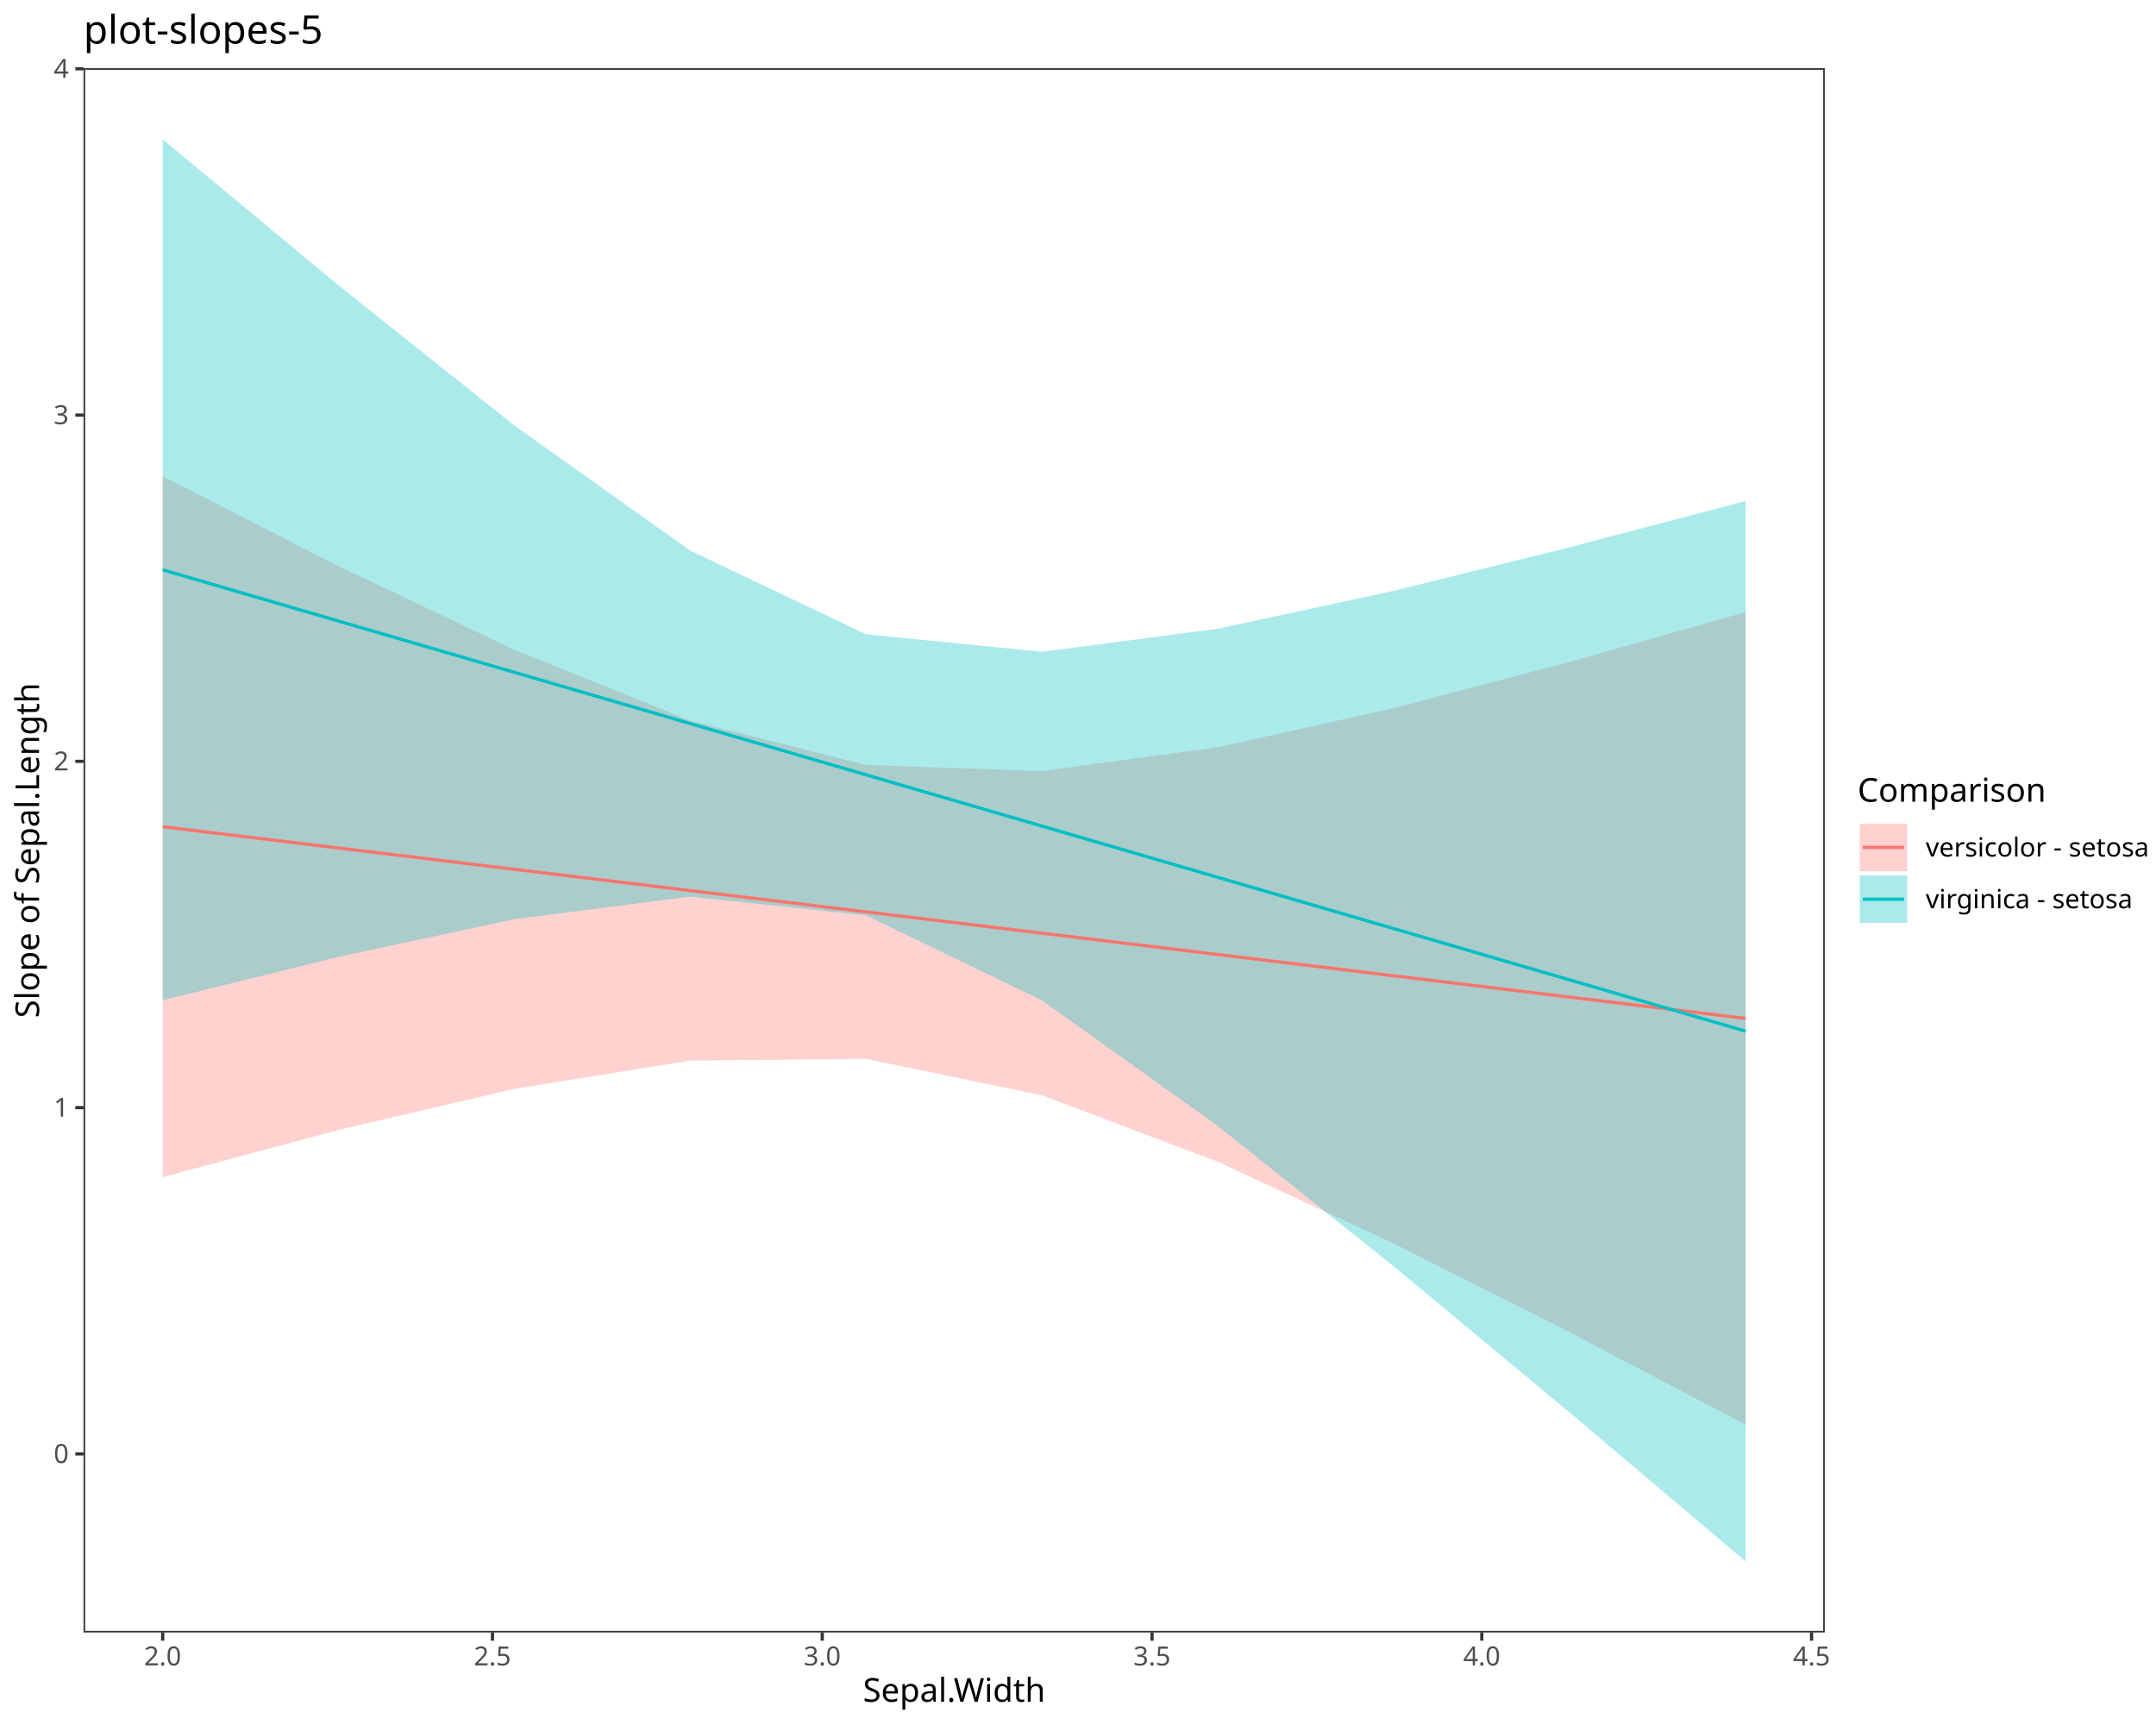
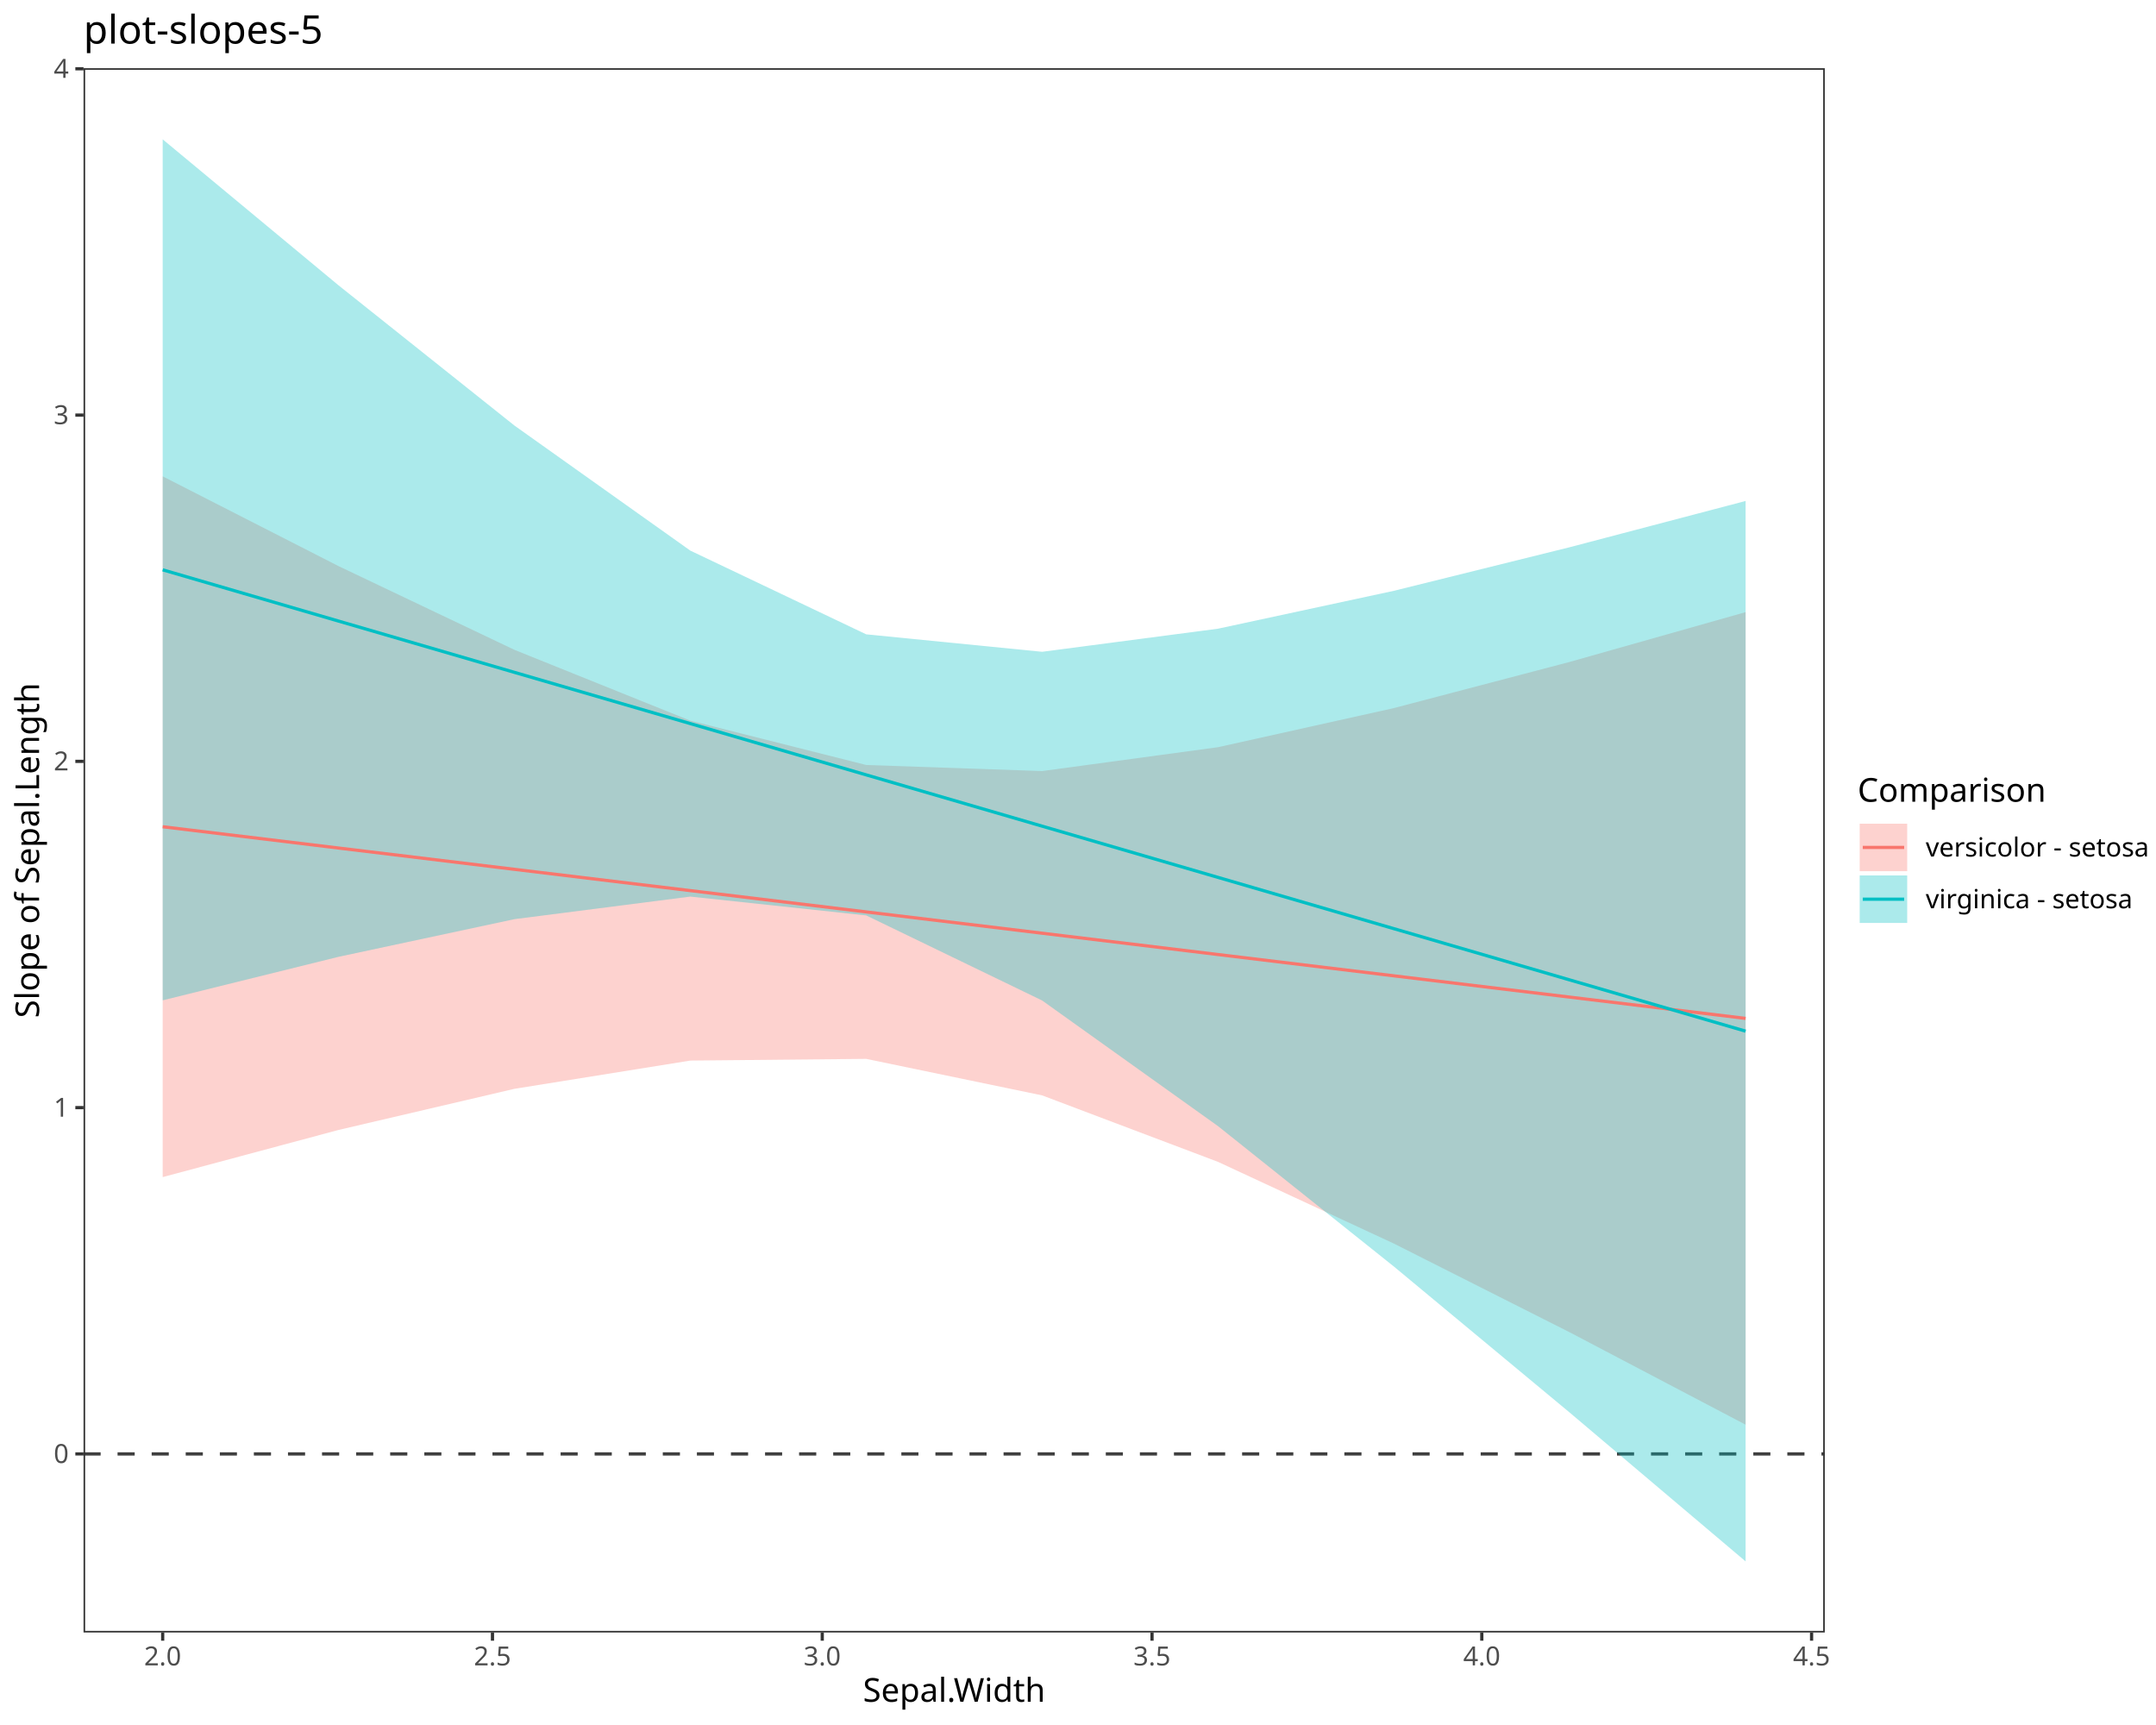
<svg xmlns="http://www.w3.org/2000/svg" class="svglite" data-engine-version="2.0" width="720.00pt" height="576.00pt" viewBox="0 0 720.00 576.00">
  <defs>
    <style type="text/css">
    .svglite line, .svglite polyline, .svglite polygon, .svglite path, .svglite rect, .svglite circle {
      fill: none;
      stroke: #000000;
      stroke-linecap: round;
      stroke-linejoin: round;
      stroke-miterlimit: 10.00;
    }
  </style>
  </defs>
  <rect width="100%" height="100%" style="stroke: none; fill: #FFFFFF;" />
  <defs>
    <clipPath id="cpMC4wMHw3MjAuMDB8MC4wMHw1NzYuMDA=">
      <rect x="0.00" y="0.00" width="720.00" height="576.00" />
    </clipPath>
  </defs>
  <g clip-path="url(#cpMC4wMHw3MjAuMDB8MC4wMHw1NzYuMDA=)">
    <rect x="-0" y="0.00" width="720.00" height="576.00" style="stroke-width: 1.07; stroke: #FFFFFF; fill: #FFFFFF;" />
  </g>
  <defs>
    <clipPath id="cpMjcuOTB8NjA5LjM4fDIyLjc4fDU0NS4xMQ==">
      <rect x="27.90" y="22.78" width="581.49" height="522.33" />
    </clipPath>
  </defs>
  <g clip-path="url(#cpMjcuOTB8NjA5LjM4fDIyLjc4fDU0NS4xMQ==)">
    <rect x="27.90" y="22.78" width="581.49" height="522.33" style="stroke-width: 1.07; stroke: none; fill: #FFFFFF;" />
+     <line x1="27.90" y1="485.48" x2="609.38" y2="485.48" style="stroke-width: 1.07; stroke: #000000; stroke-opacity: 0.50; stroke-dasharray: 5.69,5.69; stroke-linecap: butt;" />
+     <line x1="27.90" y1="485.48" x2="609.38" y2="485.48" style="stroke-width: 1.07; stroke: #000000; stroke-opacity: 0.50; stroke-dasharray: 5.69,5.69; stroke-linecap: butt;" />
    <polygon points="54.33,159.06 113.07,189.04 171.80,216.99 230.54,240.64 289.27,255.44 348.01,257.47 406.75,249.50 465.48,236.44 524.22,221.02 582.95,204.40 582.95,475.72 524.22,444.88 465.48,415.24 406.75,387.96 348.01,365.76 289.27,353.57 230.54,354.14 171.80,363.57 113.07,377.30 54.33,393.05 " style="stroke-width: 0.00; stroke: none; stroke-linecap: butt; fill: #F8766D; fill-opacity: 0.33;" />
    <polyline points="54.33,159.06 113.07,189.04 171.80,216.99 230.54,240.64 289.27,255.44 348.01,257.47 406.75,249.50 465.48,236.44 524.22,221.02 582.95,204.40 " style="stroke-width: 1.07; stroke: none; stroke-linecap: butt;" />
    <polyline points="582.95,475.72 524.22,444.88 465.48,415.24 406.75,387.96 348.01,365.76 289.27,353.57 230.54,354.14 171.80,363.57 113.07,377.30 54.33,393.05 " style="stroke-width: 1.07; stroke: none; stroke-linecap: butt;" />
    <polygon points="54.33,46.53 113.07,95.29 171.80,142.10 230.54,183.86 289.27,211.81 348.01,217.64 406.75,209.93 465.48,197.28 524.22,182.72 582.95,167.28 582.95,521.37 524.22,471.69 465.48,422.90 406.75,376.02 348.01,334.07 289.27,305.67 230.54,299.38 171.80,306.92 113.07,319.49 54.33,334.02 " style="stroke-width: 0.00; stroke: none; stroke-linecap: butt; fill: #00BFC4; fill-opacity: 0.33;" />
    <polyline points="54.33,46.53 113.07,95.29 171.80,142.10 230.54,183.86 289.27,211.81 348.01,217.64 406.75,209.93 465.48,197.28 524.22,182.72 582.95,167.28 " style="stroke-width: 1.07; stroke: none; stroke-linecap: butt;" />
    <polyline points="582.95,521.37 524.22,471.69 465.48,422.90 406.75,376.02 348.01,334.07 289.27,305.67 230.54,299.38 171.80,306.92 113.07,319.49 54.33,334.02 " style="stroke-width: 1.07; stroke: none; stroke-linecap: butt;" />
    <polyline points="54.33,276.06 113.07,283.17 171.80,290.28 230.54,297.39 289.27,304.50 348.01,311.61 406.75,318.73 465.48,325.84 524.22,332.95 582.95,340.06 " style="stroke-width: 1.07; stroke: #F8766D; stroke-linecap: butt;" />
    <polyline points="54.33,190.27 113.07,207.39 171.80,224.51 230.54,241.62 289.27,258.74 348.01,275.86 406.75,292.97 465.48,310.09 524.22,327.21 582.95,344.32 " style="stroke-width: 1.07; stroke: #00BFC4; stroke-linecap: butt;" />
    <rect x="27.90" y="22.78" width="581.49" height="522.33" style="stroke-width: 1.07; stroke: #333333;" />
  </g>
  <g clip-path="url(#cpMC4wMHw3MjAuMDB8MC4wMHw1NzYuMDA=)">
    <text x="22.97" y="488.51" text-anchor="end" style="font-size: 8.80px; fill: #4D4D4D; font-family: sans;" textLength="4.89px" lengthAdjust="spacingAndGlyphs">0</text>
    <text x="22.97" y="372.88" text-anchor="end" style="font-size: 8.80px; fill: #4D4D4D; font-family: sans;" textLength="4.89px" lengthAdjust="spacingAndGlyphs">1</text>
    <text x="22.97" y="257.25" text-anchor="end" style="font-size: 8.80px; fill: #4D4D4D; font-family: sans;" textLength="4.89px" lengthAdjust="spacingAndGlyphs">2</text>
    <text x="22.97" y="141.63" text-anchor="end" style="font-size: 8.80px; fill: #4D4D4D; font-family: sans;" textLength="4.89px" lengthAdjust="spacingAndGlyphs">3</text>
    <text x="22.97" y="26.00" text-anchor="end" style="font-size: 8.80px; fill: #4D4D4D; font-family: sans;" textLength="4.89px" lengthAdjust="spacingAndGlyphs">4</text>
    <polyline points="25.16,485.48 27.90,485.48 " style="stroke-width: 1.07; stroke: #333333; stroke-linecap: butt;" />
    <polyline points="25.16,369.85 27.90,369.85 " style="stroke-width: 1.07; stroke: #333333; stroke-linecap: butt;" />
    <polyline points="25.16,254.23 27.90,254.23 " style="stroke-width: 1.07; stroke: #333333; stroke-linecap: butt;" />
    <polyline points="25.16,138.60 27.90,138.60 " style="stroke-width: 1.07; stroke: #333333; stroke-linecap: butt;" />
    <polyline points="25.16,22.97 27.90,22.97 " style="stroke-width: 1.07; stroke: #333333; stroke-linecap: butt;" />
    <polyline points="54.33,547.85 54.33,545.11 " style="stroke-width: 1.07; stroke: #333333; stroke-linecap: butt;" />
    <polyline points="164.46,547.85 164.46,545.11 " style="stroke-width: 1.07; stroke: #333333; stroke-linecap: butt;" />
    <polyline points="274.59,547.85 274.59,545.11 " style="stroke-width: 1.07; stroke: #333333; stroke-linecap: butt;" />
    <polyline points="384.72,547.85 384.72,545.11 " style="stroke-width: 1.07; stroke: #333333; stroke-linecap: butt;" />
    <polyline points="494.85,547.85 494.85,545.11 " style="stroke-width: 1.07; stroke: #333333; stroke-linecap: butt;" />
    <polyline points="604.98,547.85 604.98,545.11 " style="stroke-width: 1.07; stroke: #333333; stroke-linecap: butt;" />
    <text x="54.33" y="556.10" text-anchor="middle" style="font-size: 8.80px; fill: #4D4D4D; font-family: sans;" textLength="12.23px" lengthAdjust="spacingAndGlyphs">2.0</text>
    <text x="164.46" y="556.10" text-anchor="middle" style="font-size: 8.80px; fill: #4D4D4D; font-family: sans;" textLength="12.23px" lengthAdjust="spacingAndGlyphs">2.5</text>
    <text x="274.59" y="556.10" text-anchor="middle" style="font-size: 8.80px; fill: #4D4D4D; font-family: sans;" textLength="12.23px" lengthAdjust="spacingAndGlyphs">3.0</text>
    <text x="384.72" y="556.10" text-anchor="middle" style="font-size: 8.80px; fill: #4D4D4D; font-family: sans;" textLength="12.23px" lengthAdjust="spacingAndGlyphs">3.5</text>
    <text x="494.85" y="556.10" text-anchor="middle" style="font-size: 8.80px; fill: #4D4D4D; font-family: sans;" textLength="12.23px" lengthAdjust="spacingAndGlyphs">4.0</text>
    <text x="604.98" y="556.10" text-anchor="middle" style="font-size: 8.80px; fill: #4D4D4D; font-family: sans;" textLength="12.23px" lengthAdjust="spacingAndGlyphs">4.5</text>
    <text x="318.64" y="568.24" text-anchor="middle" style="font-size: 11.00px; font-family: sans;" textLength="59.31px" lengthAdjust="spacingAndGlyphs">Sepal.Width</text>
    <text transform="translate(13.05,283.95) rotate(-90)" text-anchor="middle" style="font-size: 11.00px; font-family: sans;" textLength="108.26px" lengthAdjust="spacingAndGlyphs">Slope of Sepal.Length</text>
    <rect x="620.34" y="259.00" width="94.18" height="49.89" style="stroke-width: 1.07; stroke: none; fill: #FFFFFF;" />
    <text x="620.34" y="267.71" style="font-size: 11.00px; font-family: sans;" textLength="59.31px" lengthAdjust="spacingAndGlyphs">Comparison</text>
    <rect x="620.34" y="274.33" width="17.28" height="17.28" style="stroke-width: 1.07; stroke: none; fill: #FFFFFF;" />
    <rect x="621.05" y="275.04" width="15.86" height="15.86" style="stroke-width: 1.07; stroke: none; stroke-linecap: butt; stroke-linejoin: miter; fill: #F8766D; fill-opacity: 0.33;" />
    <line x1="622.07" y1="282.97" x2="635.90" y2="282.97" style="stroke-width: 1.07; stroke: #F8766D; stroke-linecap: butt;" />
    <rect x="620.34" y="291.61" width="17.28" height="17.28" style="stroke-width: 1.07; stroke: none; fill: #FFFFFF;" />
    <rect x="621.05" y="292.32" width="15.86" height="15.86" style="stroke-width: 1.07; stroke: none; stroke-linecap: butt; stroke-linejoin: miter; fill: #00BFC4; fill-opacity: 0.33;" />
    <line x1="622.07" y1="300.25" x2="635.90" y2="300.25" style="stroke-width: 1.07; stroke: #00BFC4; stroke-linecap: butt;" />
    <text x="643.10" y="286.00" style="font-size: 8.80px; font-family: sans;" textLength="71.42px" lengthAdjust="spacingAndGlyphs">versicolor - setosa</text>
    <text x="643.10" y="303.28" style="font-size: 8.80px; font-family: sans;" textLength="66.04px" lengthAdjust="spacingAndGlyphs">virginica - setosa</text>
    <text x="27.90" y="14.56" style="font-size: 13.20px; font-family: sans;" textLength="75.58px" lengthAdjust="spacingAndGlyphs">plot-slopes-5</text>
  </g>
</svg>
